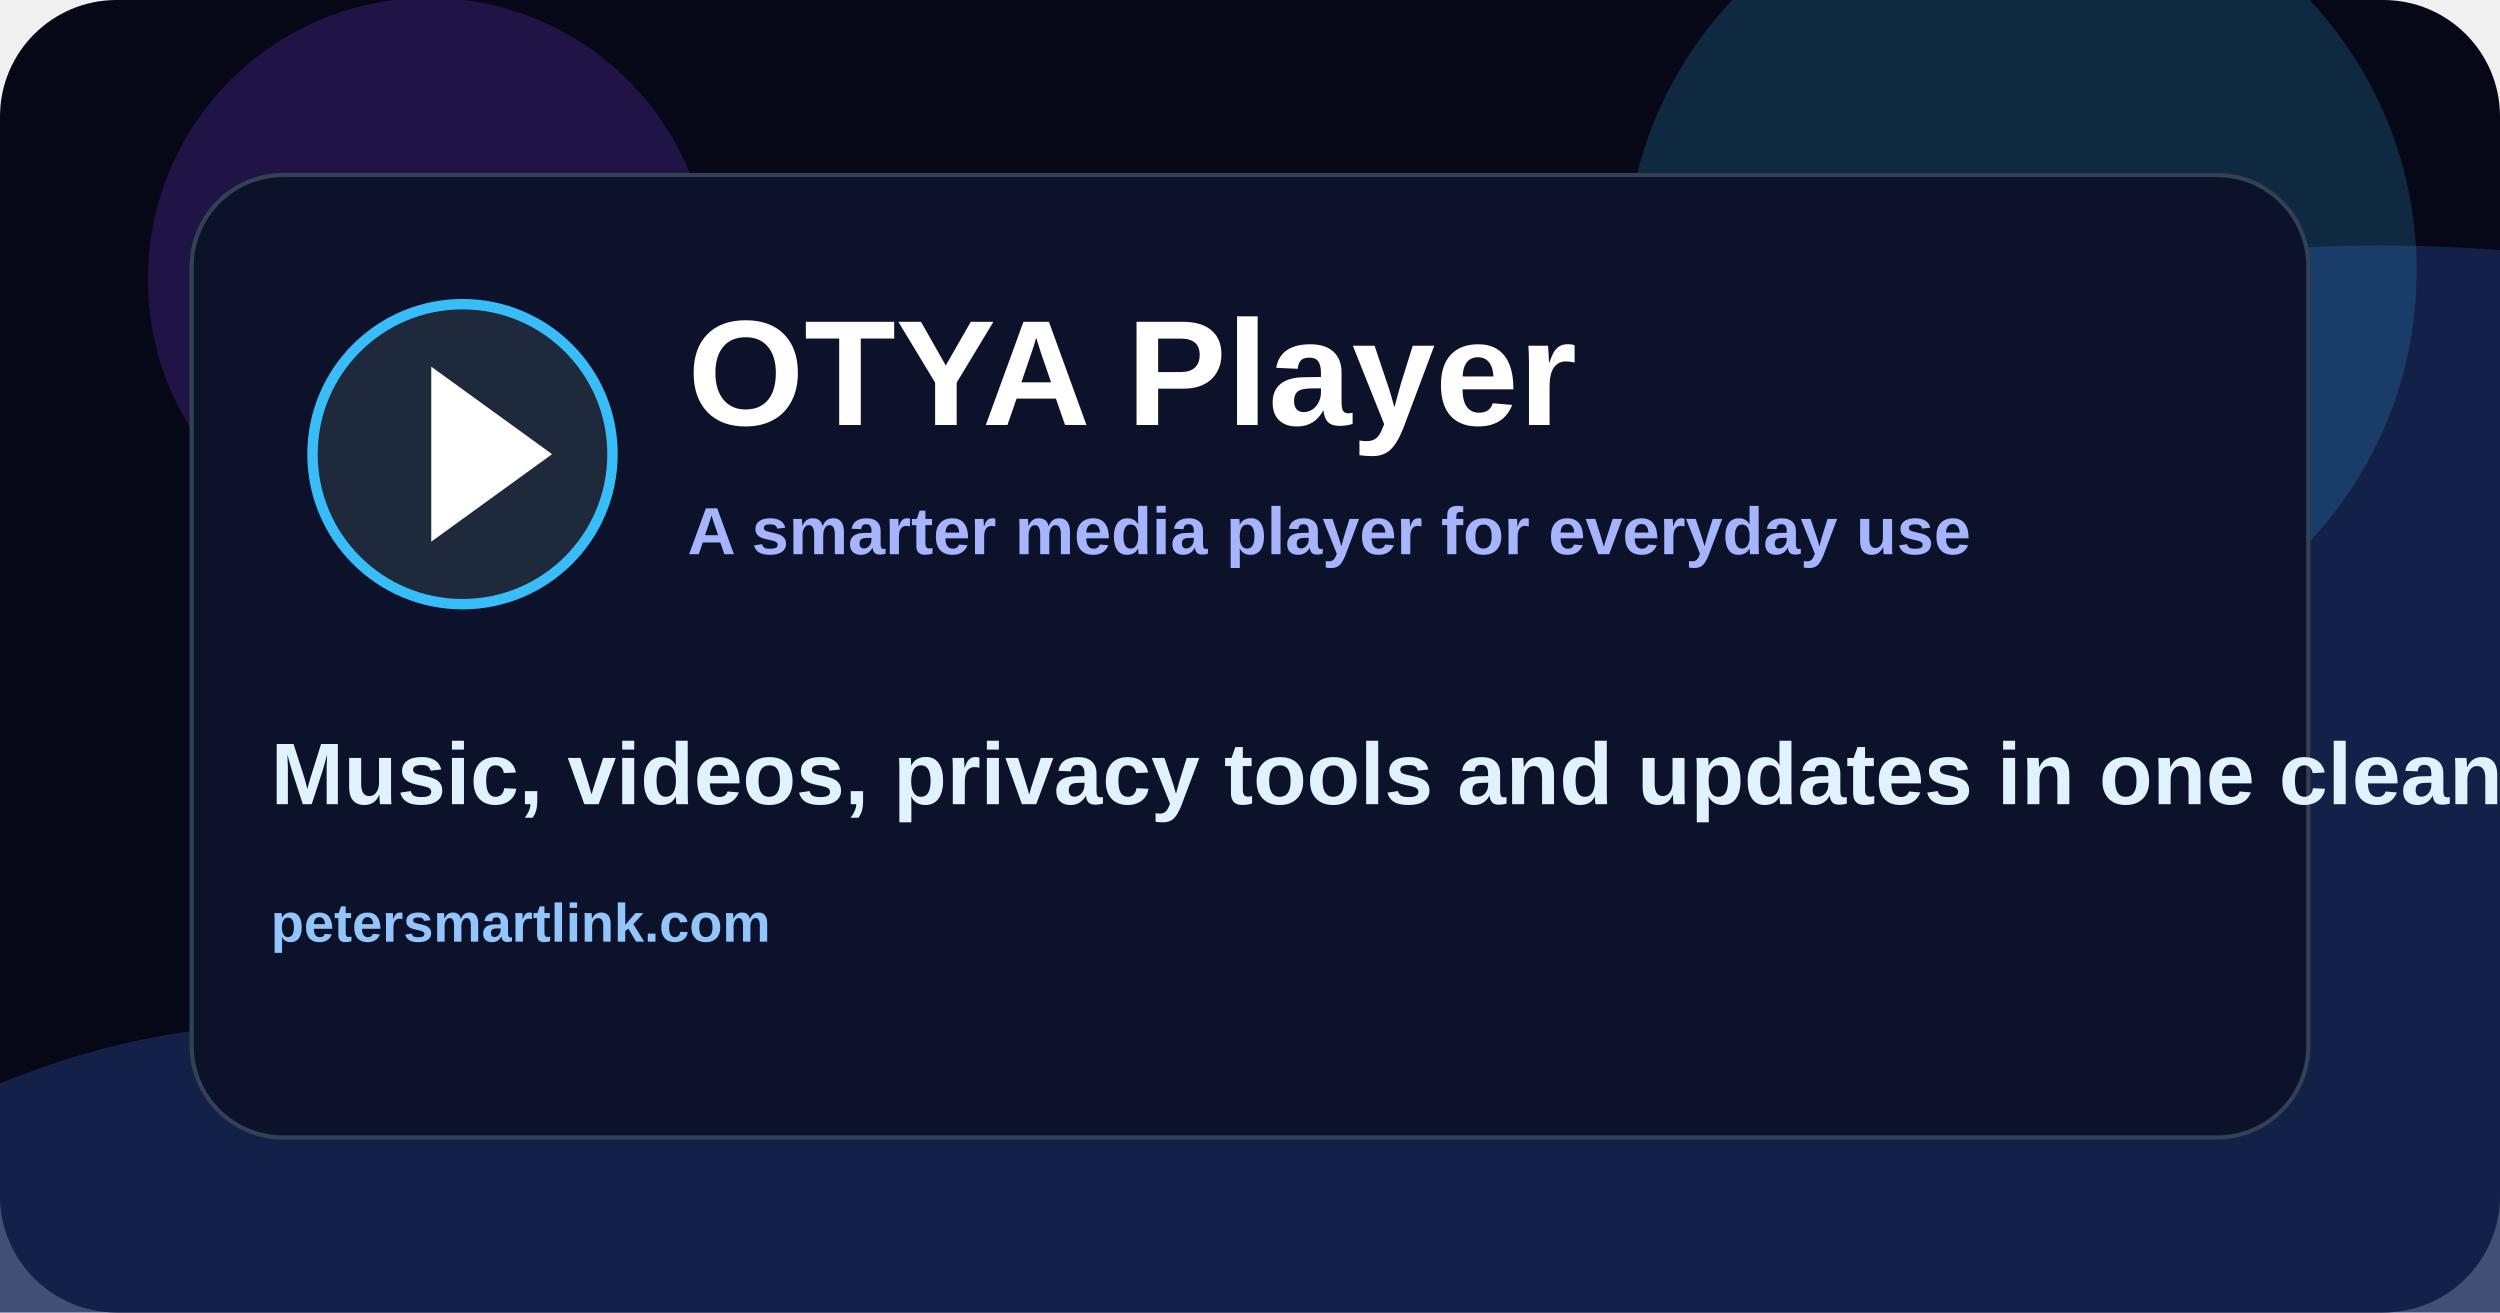
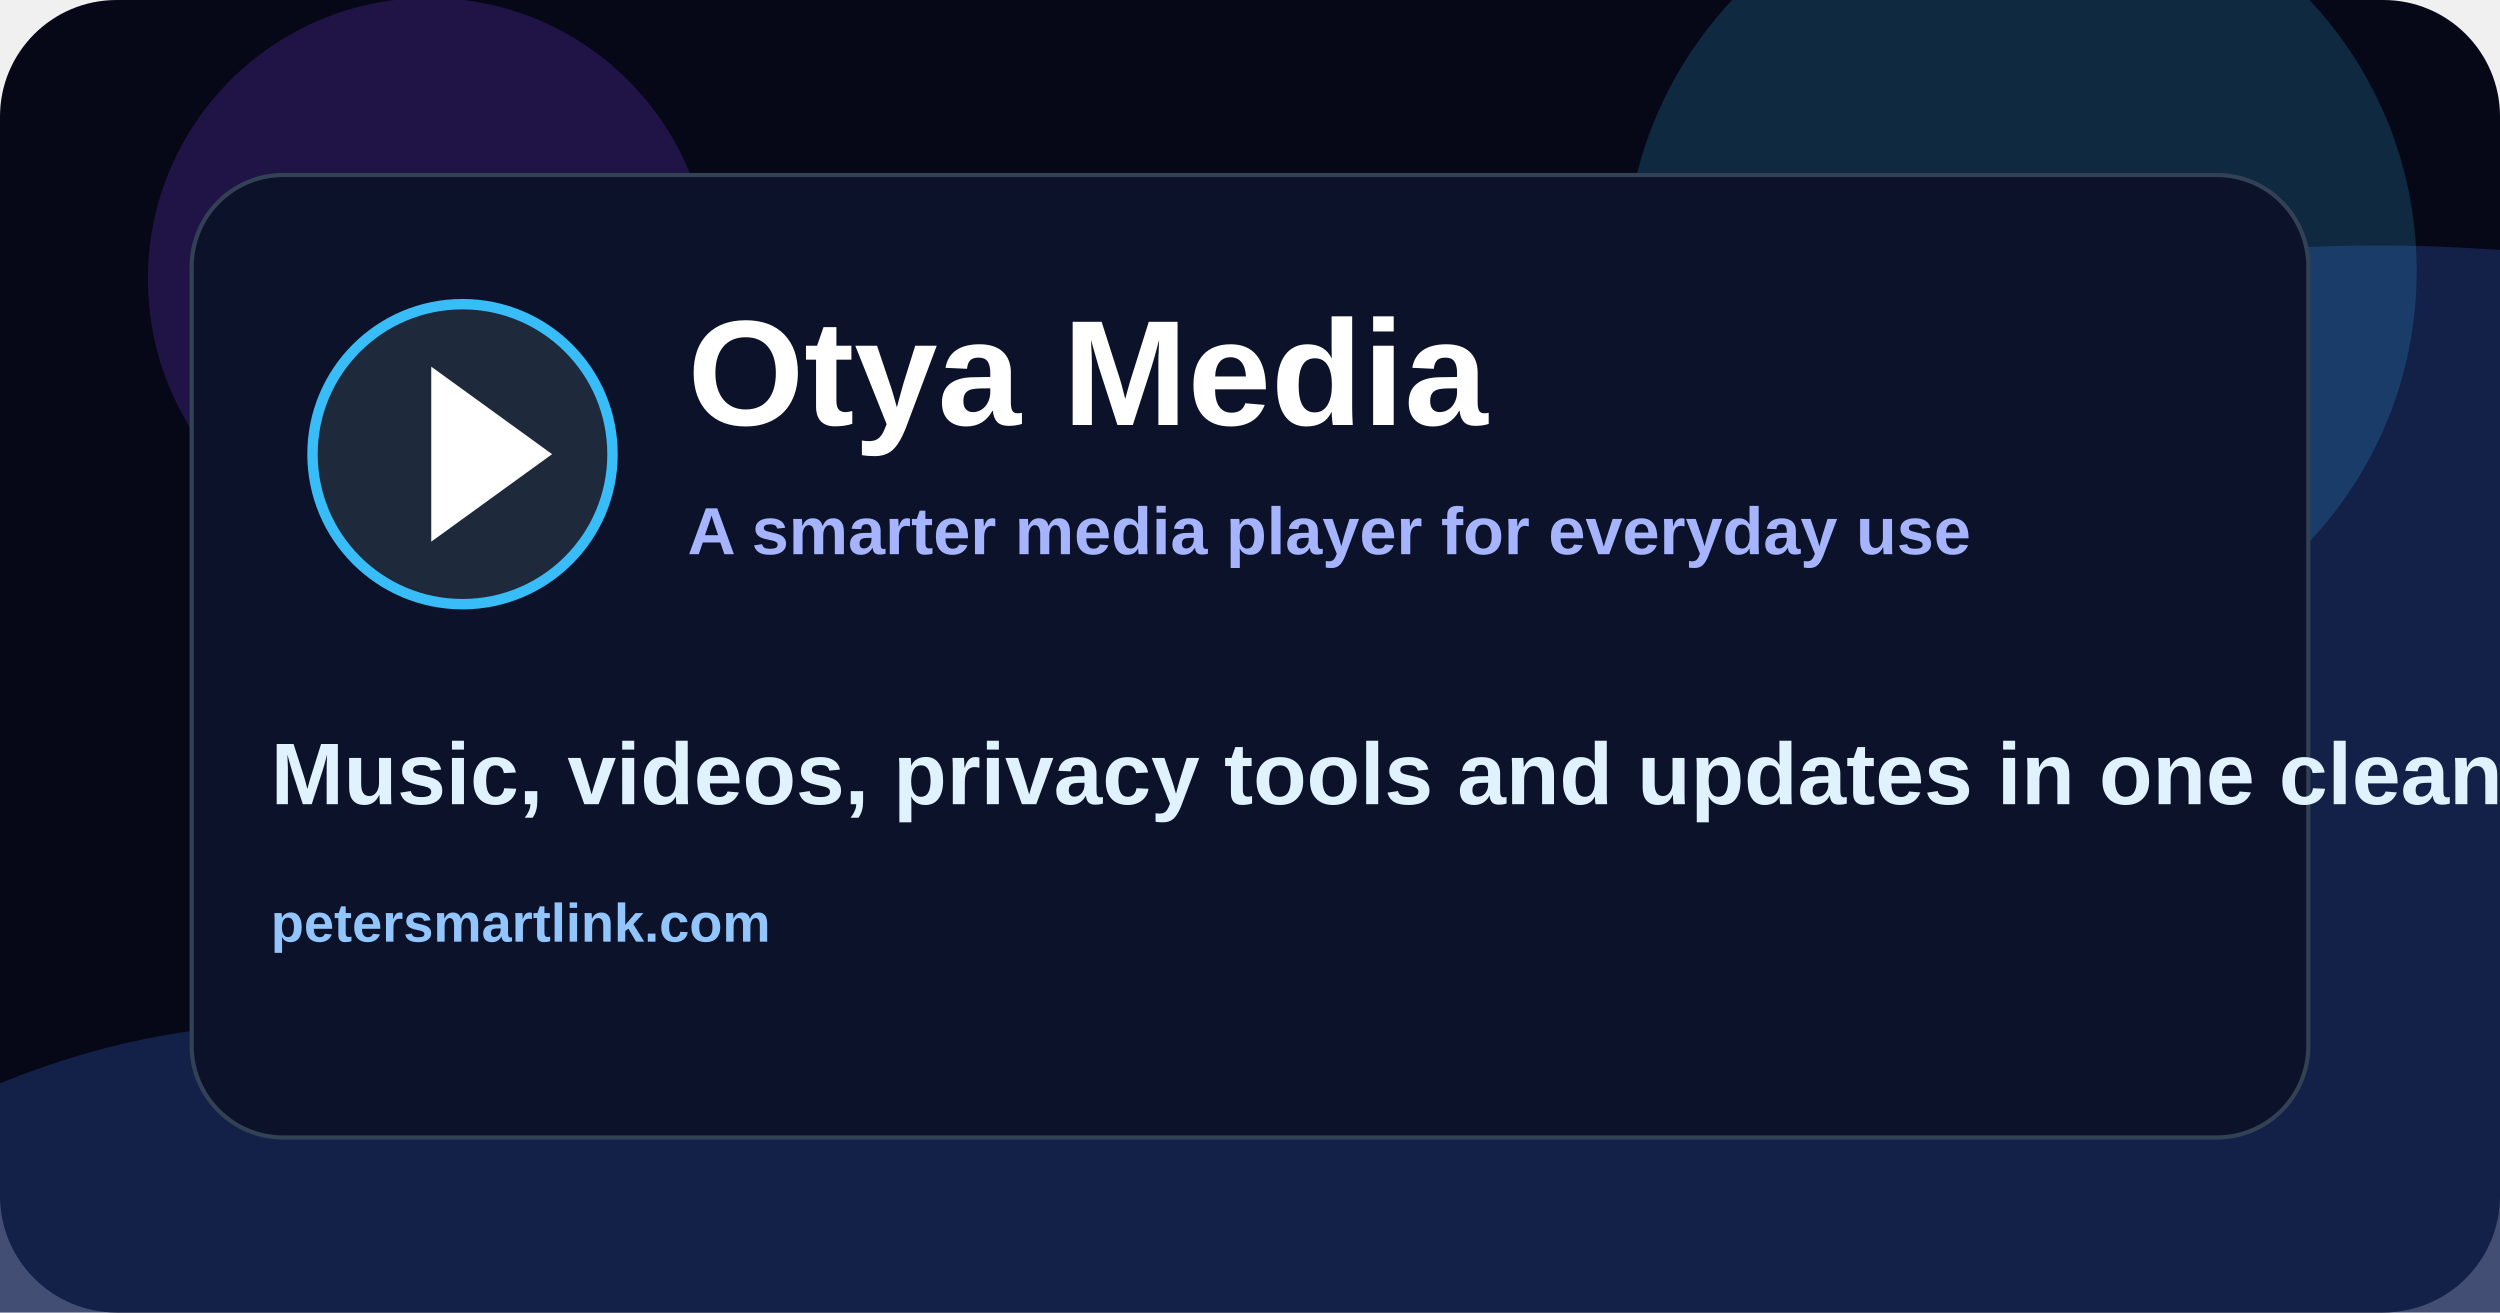
<svg xmlns="http://www.w3.org/2000/svg" width="1200" height="630" viewBox="0 0 1200 630" fill="none" role="img" aria-labelledby="title desc">
  <rect width="1200" height="630" rx="56" fill="#060817" />
  <path d="M0 520C220 430 344 592 520 486C701 378 784 90 1200 120V630H0V520Z" fill="#172554" opacity="0.8" />
  <circle cx="970" cy="130" r="190" fill="#38BDF8" opacity="0.18" />
  <circle cx="206" cy="134" r="135" fill="#7C3AED" opacity="0.22" />
  <rect x="92" y="84" width="1016" height="462" rx="44" fill="#0C122A" stroke="#334155" stroke-width="2" />
  <circle cx="222" cy="218" r="72" fill="#1E293B" stroke="#38BDF8" stroke-width="5" />
  <path d="M207 176L265 218L207 260V176Z" fill="#FFFFFF" />
-   <text x="330" y="204" fill="#FFFFFF" font-family="Arial, Helvetica, sans-serif" font-size="72" font-weight="800">OTYA Player</text>
+   <text x="330" y="204" fill="#FFFFFF" font-family="Arial, Helvetica, sans-serif" font-size="72" font-weight="800">Otya Media</text>
  <text x="330" y="266" fill="#A5B4FC" font-family="Arial, Helvetica, sans-serif" font-size="32" font-weight="600">A smarter media player for everyday use</text>
  <text x="130" y="386" fill="#E0F2FE" font-family="Arial, Helvetica, sans-serif" font-size="42" font-weight="700">Music, videos, privacy tools and updates in one clean app.</text>
  <text x="130" y="452" fill="#93C5FD" font-family="Arial, Helvetica, sans-serif" font-size="26" font-weight="600">petersmartlink.com</text>
</svg>
